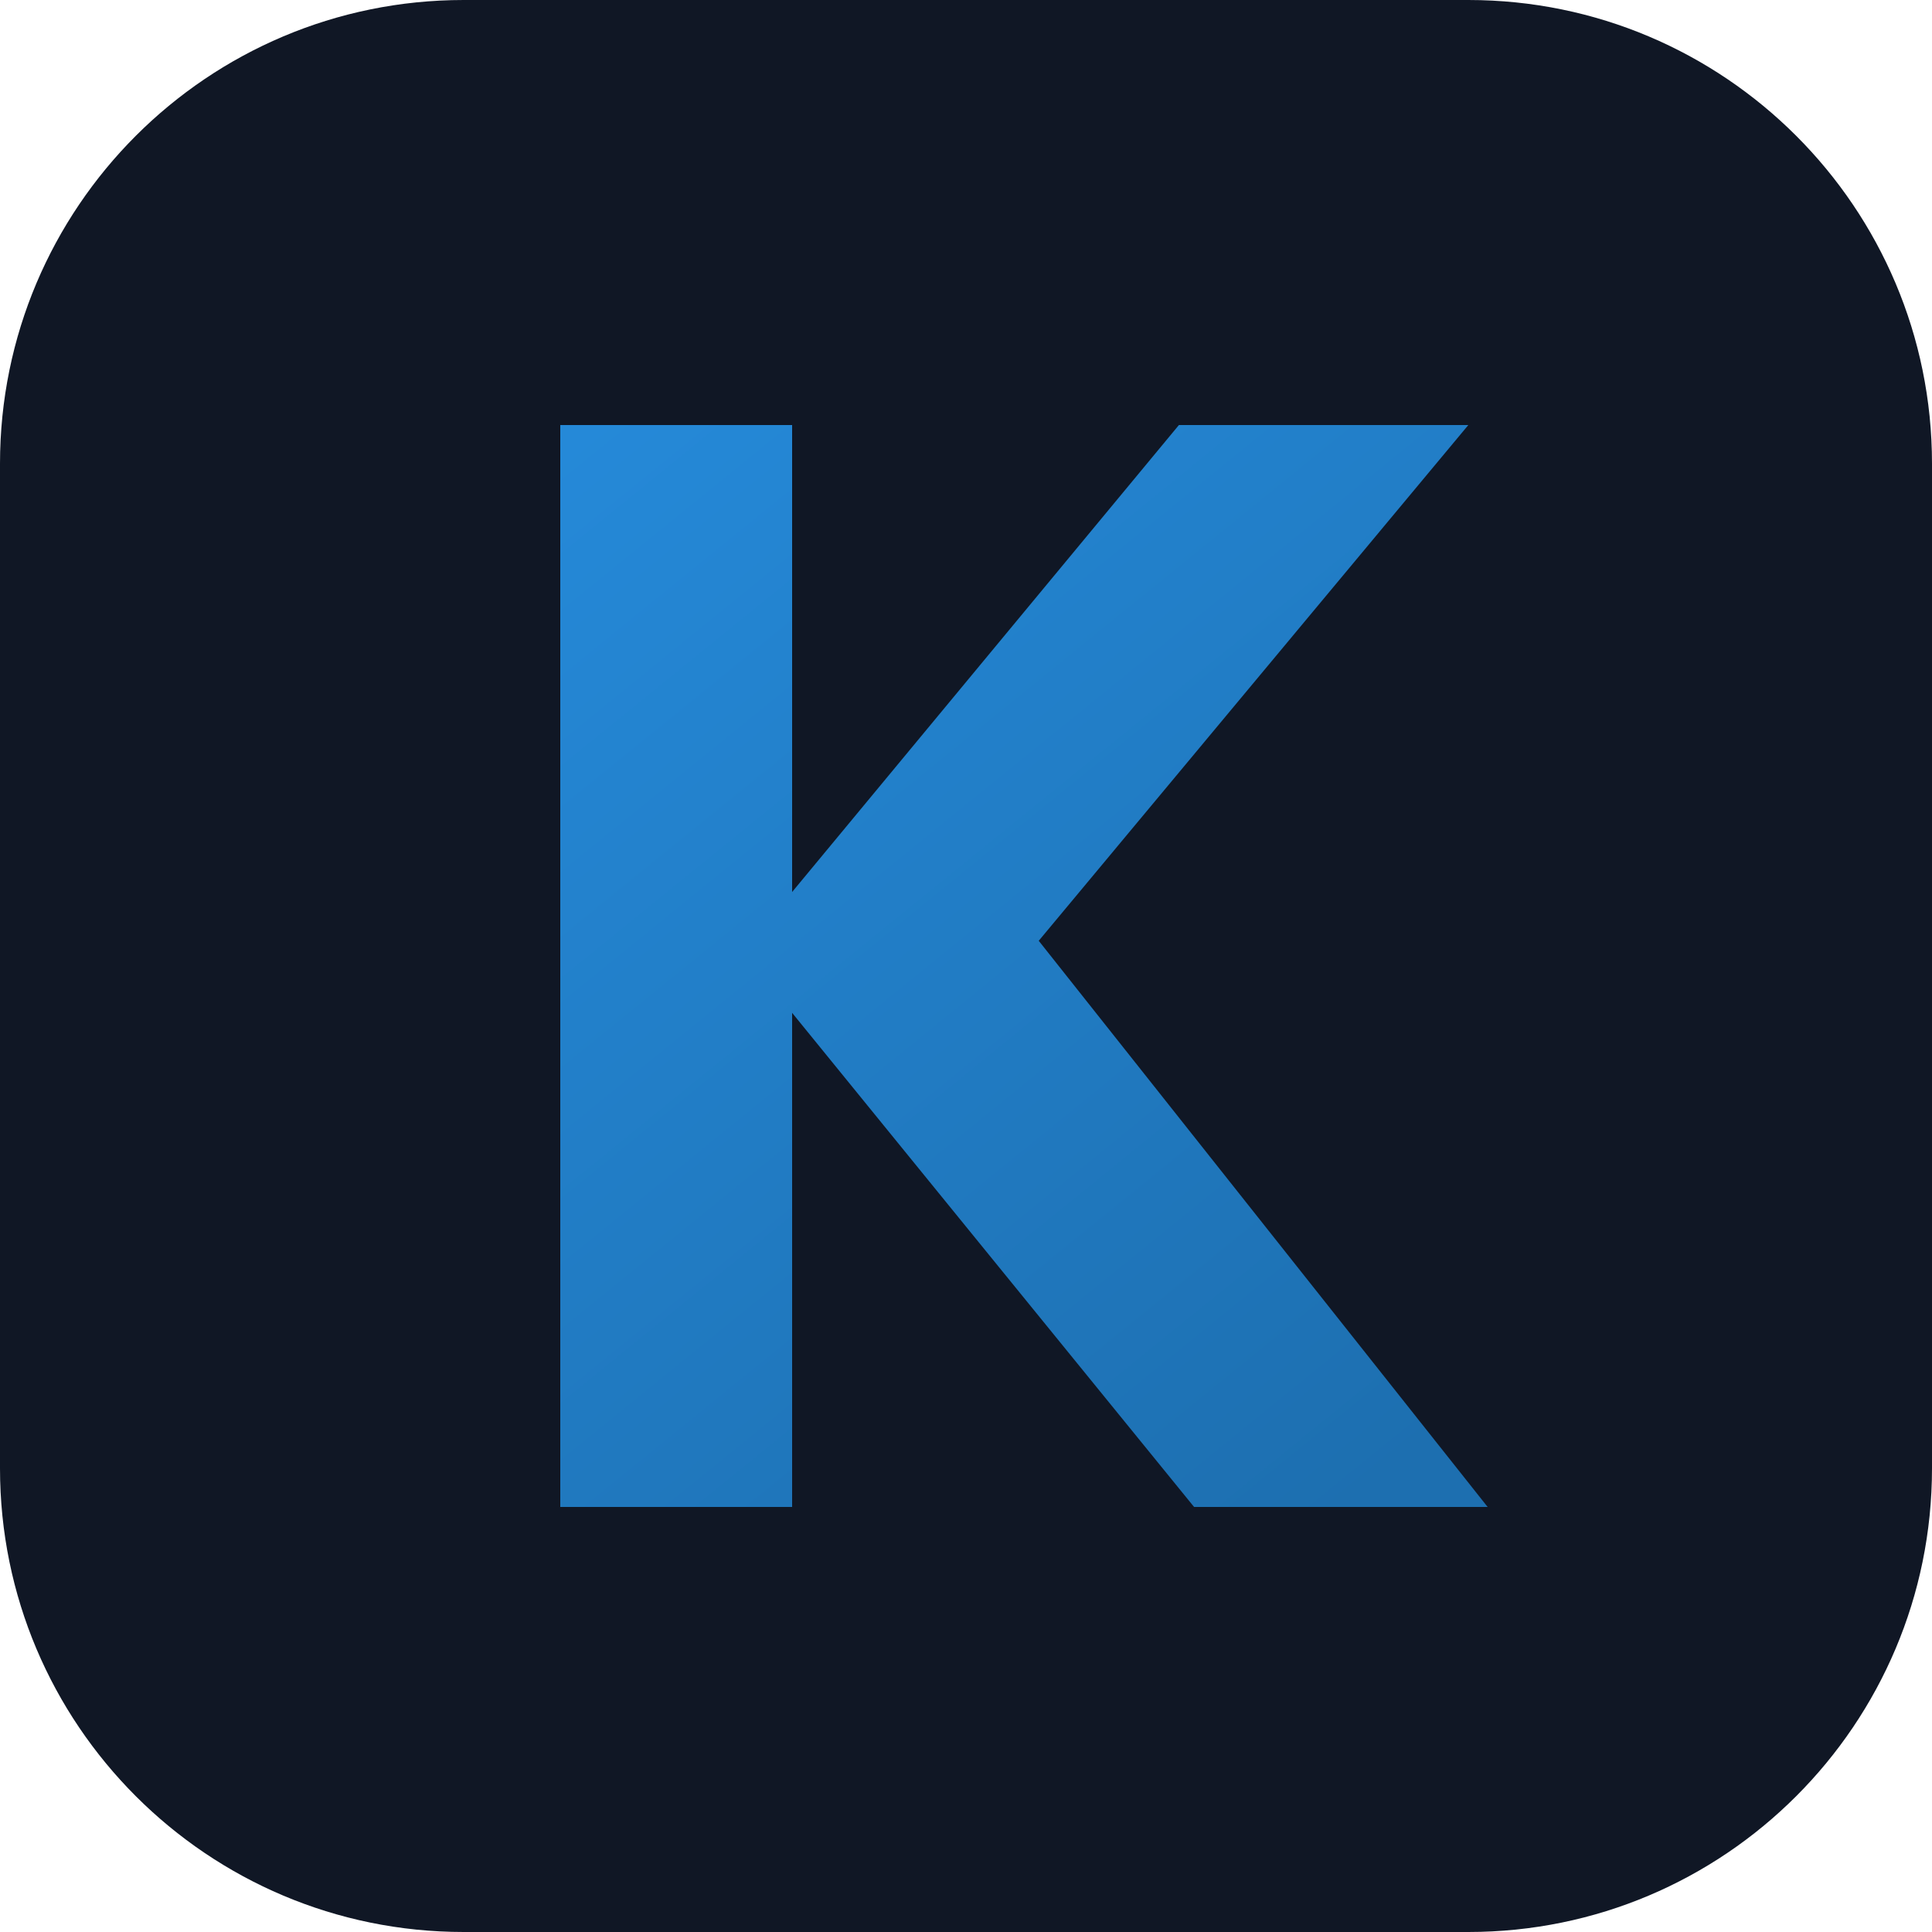
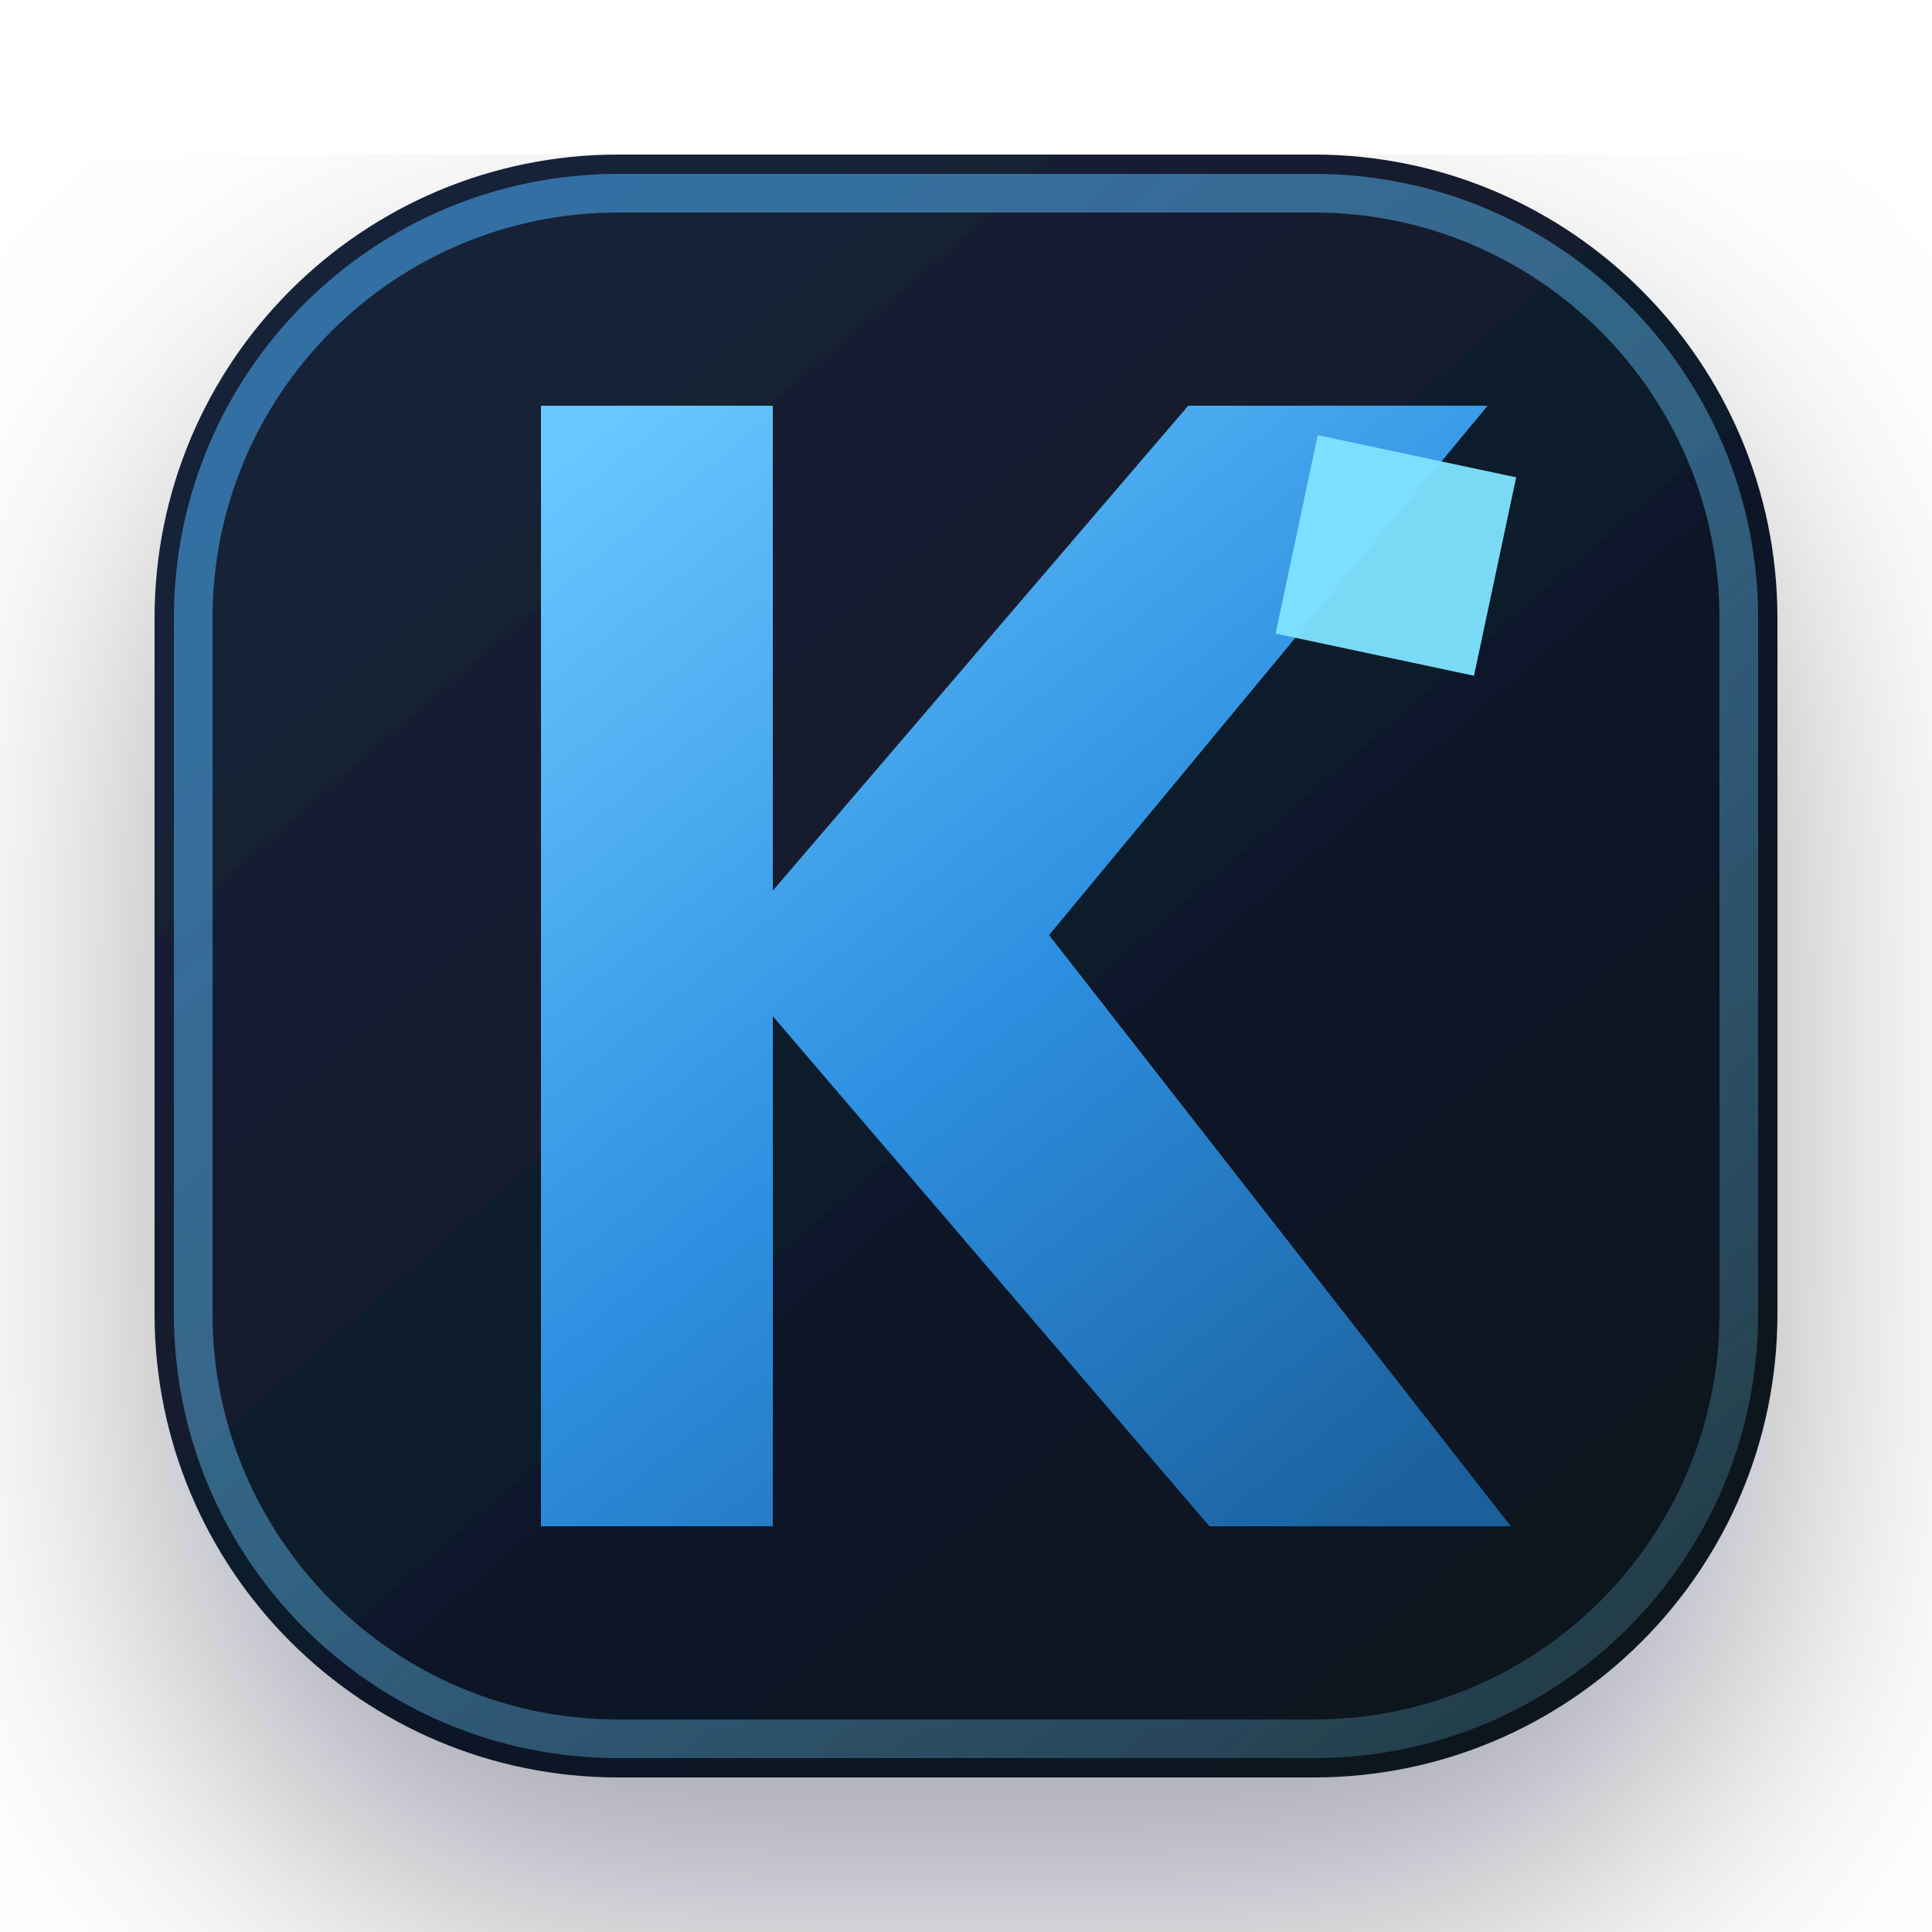
<svg xmlns="http://www.w3.org/2000/svg" viewBox="0 0 100 100" role="img" aria-label="Kreativ Tools favicon">
  <defs>
-     <linearGradient id="kGradient" x1="28" y1="24" x2="71" y2="77" gradientUnits="userSpaceOnUse">
-       <stop offset="0" stop-color="#2589d8" />
-       <stop offset="1" stop-color="#1d6fb0" />
+     <linearGradient id="bgGradient" x1="18" y1="14" x2="84" y2="90" gradientUnits="userSpaceOnUse">
+       <stop offset="0" stop-color="#162338" />
+       <stop offset="1" stop-color="#0b111c" />
    </linearGradient>
+     <linearGradient id="edgeGradient" x1="20" y1="14" x2="80" y2="88" gradientUnits="userSpaceOnUse">
+       <stop offset="0" stop-color="#3b89c8" stop-opacity="0.75" />
+       <stop offset="1" stop-color="#7ad9ff" stop-opacity="0.2" />
+     </linearGradient>
+     <linearGradient id="kGradient" x1="28" y1="24" x2="73" y2="79" gradientUnits="userSpaceOnUse">
+       <stop offset="0" stop-color="#69c8ff" />
+       <stop offset="0.52" stop-color="#2d8fe0" />
+       <stop offset="1" stop-color="#1b5f9b" />
+     </linearGradient>
+     <filter id="softShadow" x="-20%" y="-20%" width="140%" height="140%">
+       <feDropShadow dx="0" dy="8" stdDeviation="8" flood-color="#06101d" flood-opacity="0.35" />
+     </filter>
  </defs>
-   <rect width="100" height="100" rx="24" fill="#101725" />
-   <path d="M29 22h12v24.169L61.02 22H76L53.765 48.695 77 78H61.805L41 52.425V78H29z" fill="url(#kGradient)" />
+   <rect x="8" y="8" width="84" height="84" rx="24" fill="url(#bgGradient)" filter="url(#softShadow)" />
+   <rect x="10" y="10" width="80" height="80" rx="22" fill="none" stroke="url(#edgeGradient)" stroke-width="2" />
+   <path d="M28 21h12v25.1L61.5 21H77L54.3 48.4 78.2 79H62.6L40 52.6V79H28z" fill="url(#kGradient)" />
+   <path d="M67 23.5h10.5v10.5H67z" fill="#7fe3ff" opacity="0.95" transform="rotate(12 72.25 28.75)" />
</svg>
